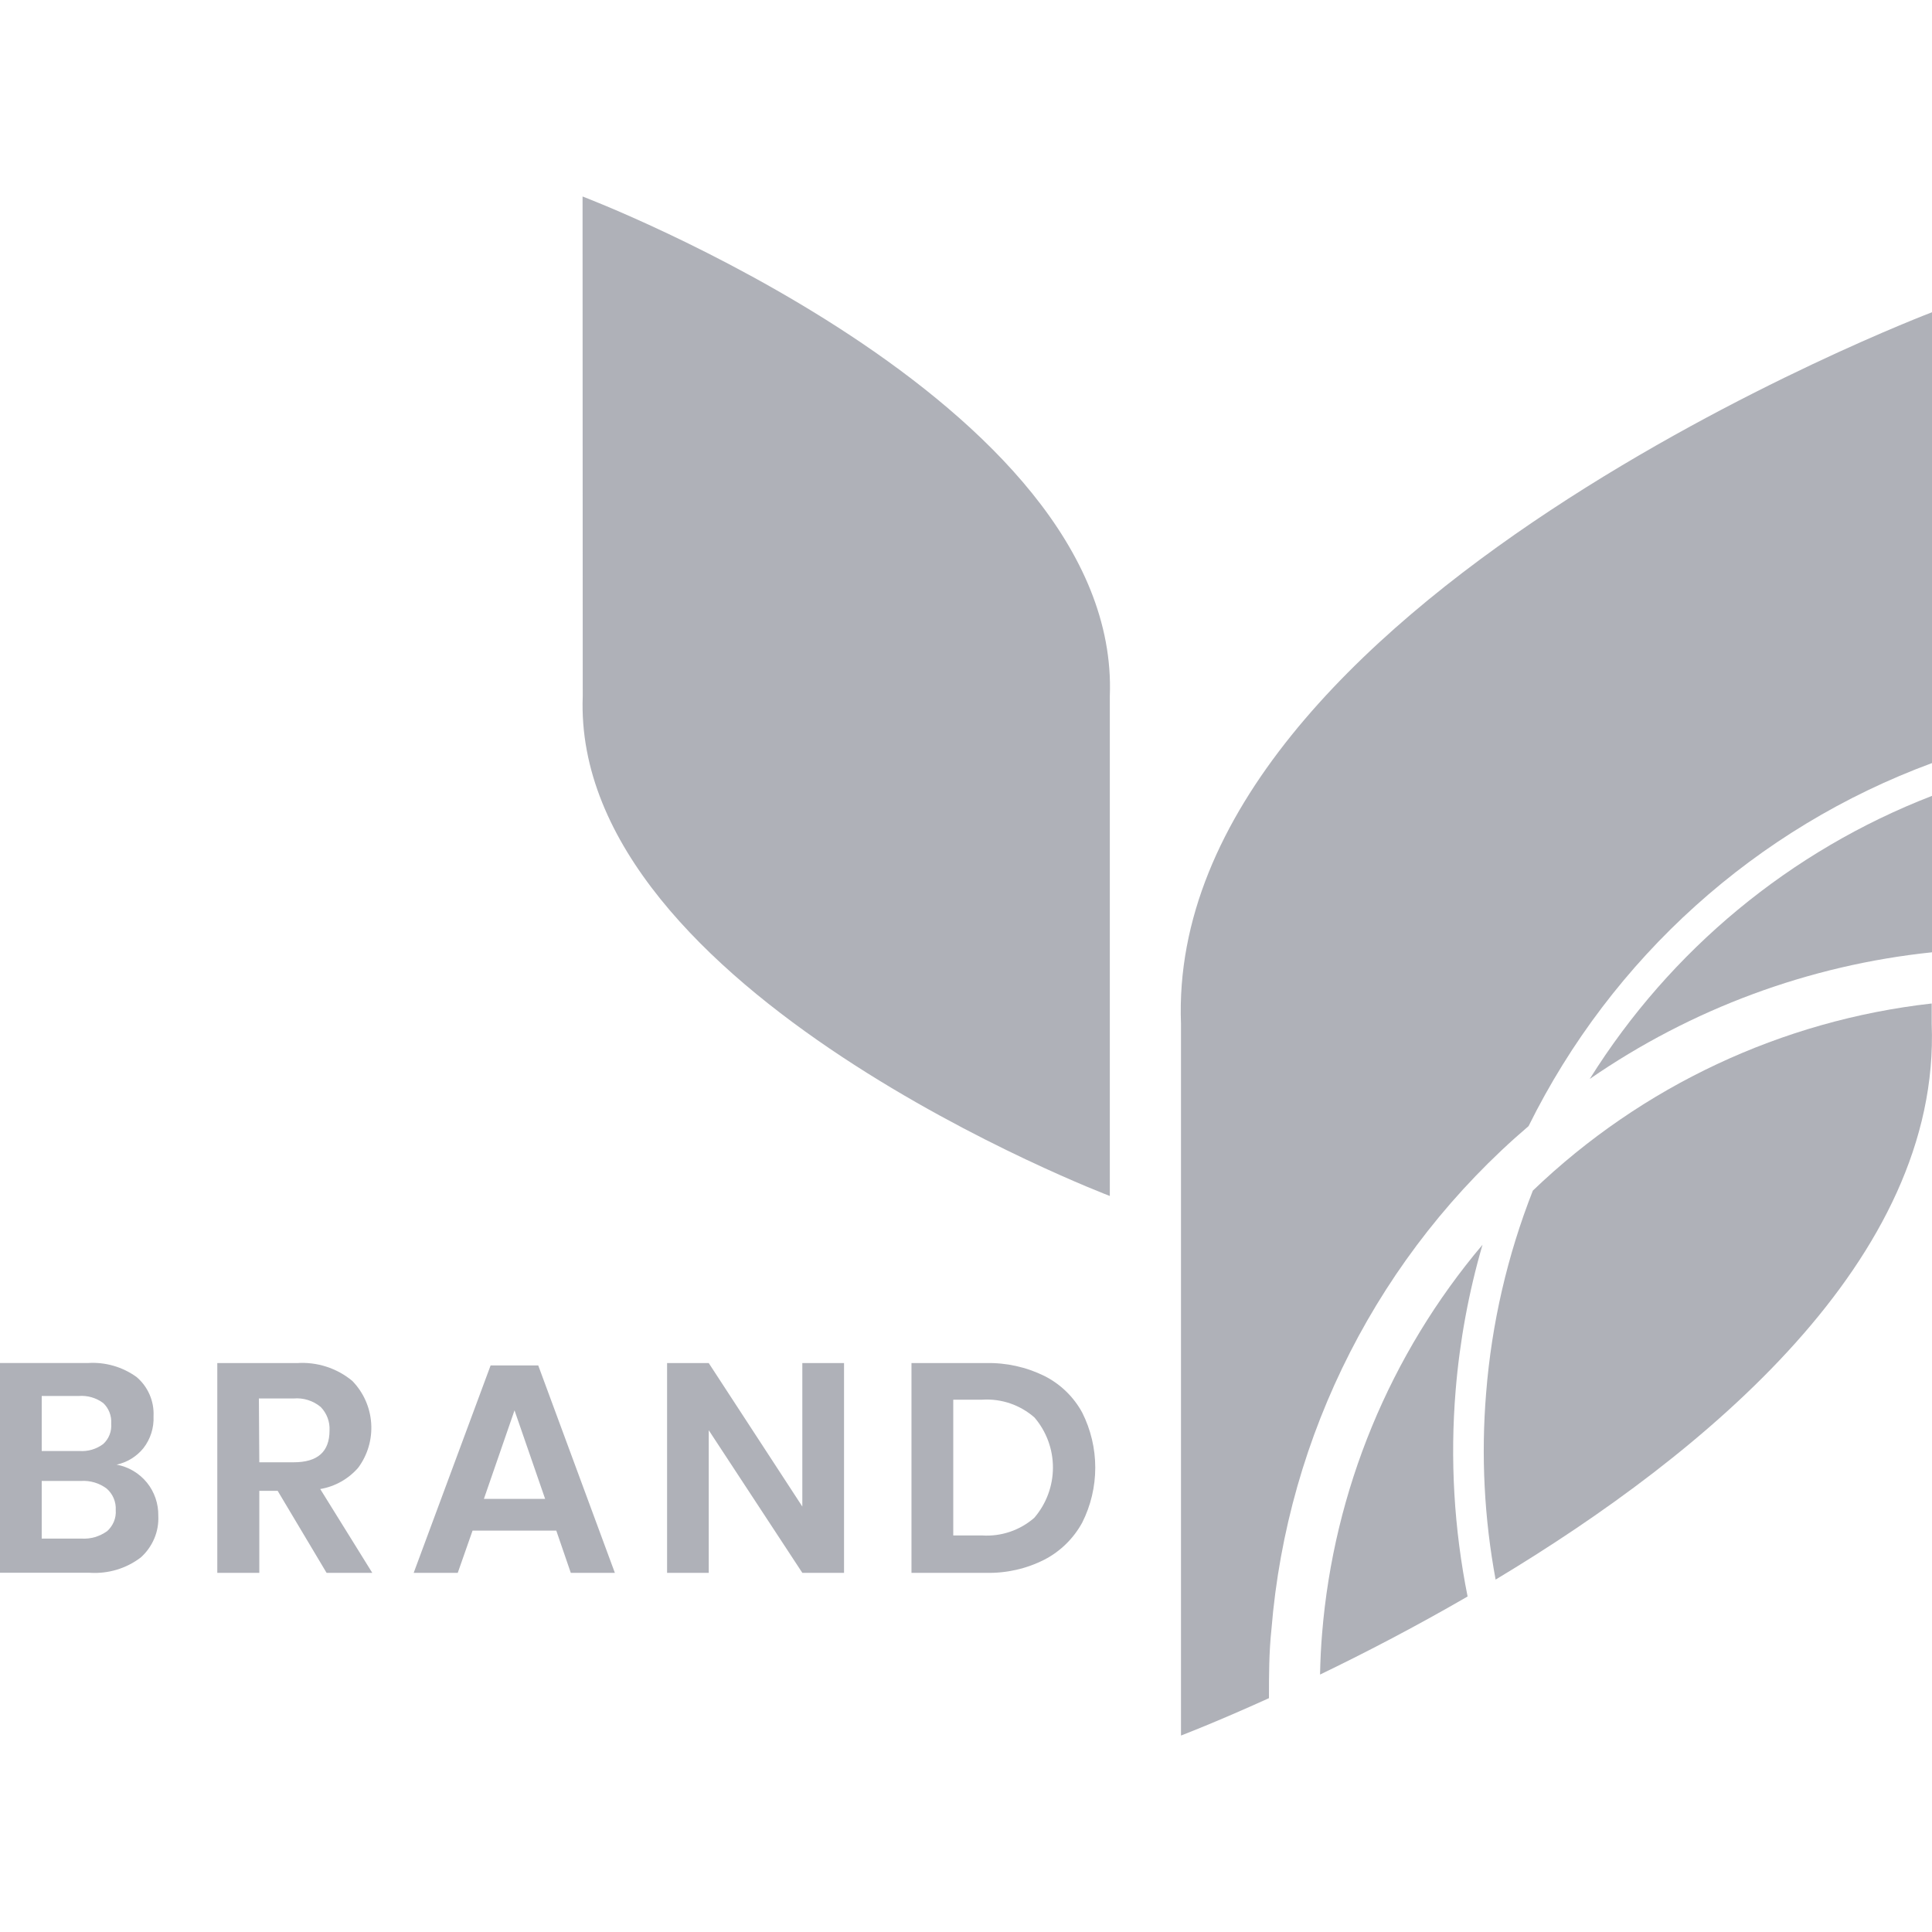
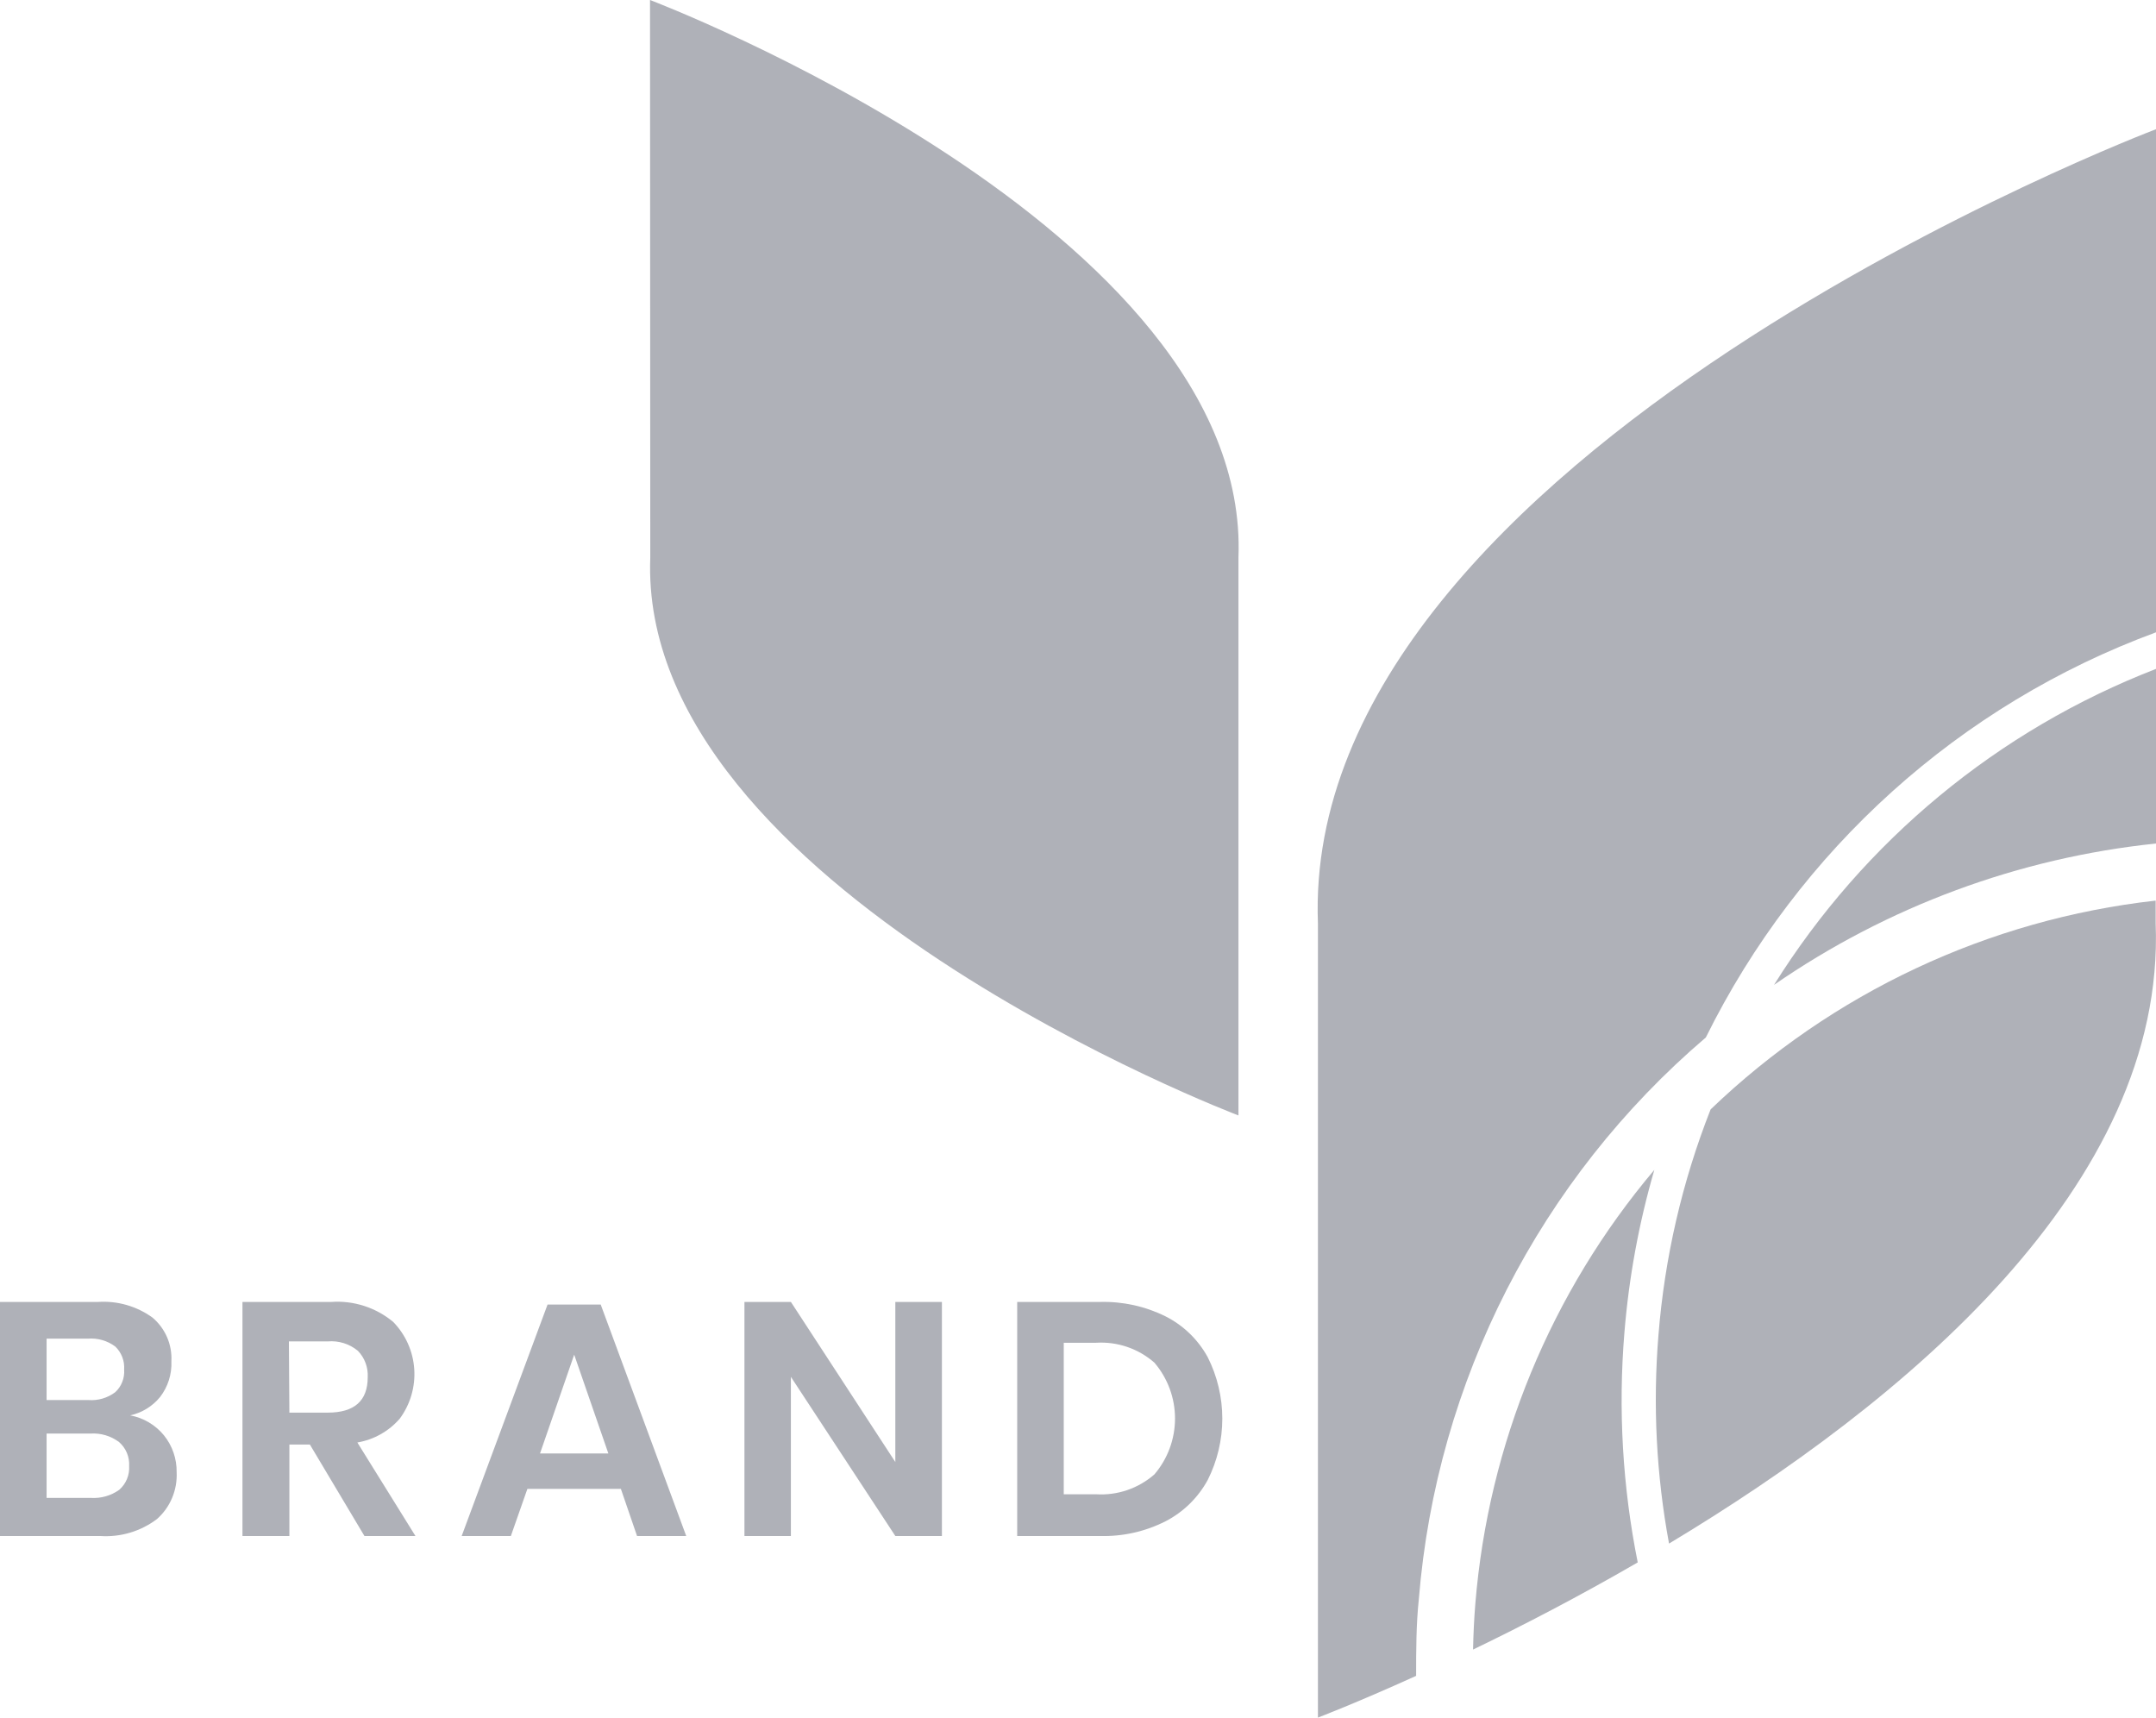
- <svg xmlns="http://www.w3.org/2000/svg" version="1.1" width="32" height="32" viewBox="0 0 32 32">
-   <path fill="#afb1b8" d="M2.434 24.557c0.125 0.155 0.191 0.349 0.188 0.548 0.006 0.13-0.016 0.26-0.067 0.379s-0.127 0.227-0.224 0.313c-0.242 0.184-0.542 0.273-0.845 0.253h-1.486v-3.474h1.455c0.287-0.019 0.572 0.062 0.806 0.231 0.094 0.079 0.168 0.179 0.217 0.292s0.071 0.235 0.065 0.358c0.009 0.192-0.051 0.38-0.169 0.531-0.113 0.138-0.269 0.234-0.443 0.271 0.197 0.036 0.375 0.141 0.502 0.297zM0.691 24.033h0.622c0.141 0.011 0.282-0.030 0.396-0.115 0.047-0.043 0.083-0.095 0.106-0.154s0.032-0.122 0.027-0.185c0.004-0.063-0.005-0.126-0.028-0.185s-0.058-0.112-0.104-0.155c-0.117-0.087-0.262-0.129-0.407-0.117h-0.612v0.911zM1.77 25.365c0.050-0.044 0.089-0.098 0.115-0.159s0.037-0.128 0.032-0.194c0.004-0.067-0.008-0.134-0.034-0.196s-0.066-0.117-0.117-0.161c-0.122-0.091-0.271-0.135-0.423-0.126h-0.652v0.955h0.661c0.149 0.009 0.296-0.034 0.417-0.12z" />
-   <path fill="#afb1b8" d="M5.409 26.051l-0.81-1.358h-0.304v1.358h-0.696v-3.474h1.318c0.332-0.023 0.661 0.082 0.918 0.295 0.184 0.189 0.295 0.437 0.313 0.701s-0.058 0.525-0.215 0.737c-0.163 0.187-0.385 0.312-0.629 0.353l0.862 1.388h-0.757zM4.295 24.22h0.57c0.396 0 0.593-0.175 0.593-0.526 0.004-0.072-0.007-0.143-0.032-0.21s-0.064-0.128-0.114-0.18c-0.125-0.104-0.286-0.155-0.448-0.141h-0.576l0.007 1.057z" />
-   <path fill="#afb1b8" d="M9.215 25.352h-1.388l-0.245 0.699h-0.73l1.274-3.435h0.789l1.269 3.435h-0.73l-0.24-0.699zM9.029 24.826l-0.507-1.466-0.507 1.466h1.014z" />
-   <path fill="#afb1b8" d="M13.98 26.051h-0.691l-1.55-2.362v2.362h-0.69v-3.474h0.69l1.55 2.376v-2.376h0.691v3.474z" />
-   <path fill="#afb1b8" d="M17.925 25.219c-0.143 0.262-0.361 0.476-0.625 0.613-0.301 0.153-0.635 0.228-0.972 0.219h-1.231v-3.474h1.231c0.336-0.009 0.67 0.065 0.972 0.214 0.265 0.134 0.483 0.345 0.625 0.606 0.142 0.283 0.216 0.595 0.216 0.911s-0.074 0.629-0.216 0.911zM17.134 25.136c0.197-0.231 0.306-0.525 0.306-0.829s-0.108-0.598-0.306-0.829c-0.238-0.209-0.549-0.315-0.865-0.295h-0.48v2.249h0.48c0.316 0.020 0.627-0.086 0.865-0.295z" />
-   <path fill="#afb1b8" d="M9.648 3.254c0 0 8.923 3.382 8.734 8.277v8.278c0 0-8.916-3.384-8.73-8.278l-0.003-8.277z" />
-   <path fill="#afb1b8" d="M26.331 17.871c1.685-1.164 3.634-1.886 5.669-2.098v-2.591c-2.345 0.907-4.333 2.552-5.669 4.689z" />
-   <path fill="#afb1b8" d="M25.318 18.652c1.379-2.788 3.77-4.94 6.682-6.013v-7.467c0 0-12.707 4.818-12.439 11.788v11.786c0 0 0.566-0.215 1.457-0.619 0-0.377 0-0.757 0.041-1.139 0.263-3.236 1.795-6.234 4.259-8.336z" />
-   <path fill="#afb1b8" d="M24.11 23.030c0.067-0.817 0.216-1.626 0.445-2.413-1.534 1.815-2.464 4.067-2.657 6.44-0.019 0.224-0.029 0.448-0.034 0.679 0.722-0.348 1.562-0.782 2.444-1.293-0.225-1.123-0.292-2.271-0.198-3.413z" />
-   <path fill="#afb1b8" d="M24.615 23.073c-0.085 1.032-0.032 2.072 0.157 3.090 3.472-2.086 7.373-5.308 7.223-9.203v-0.339c-2.48 0.279-4.801 1.367-6.606 3.099-0.422 1.073-0.683 2.203-0.774 3.353z" />
+ <svg xmlns="http://www.w3.org/2000/svg" width="59" height="47" viewBox="0 0 59 47" fill="none">
+   <path d="M4.488 39.278C4.718 39.563 4.84 39.921 4.834 40.288C4.845 40.528 4.803 40.767 4.71 40.988C4.618 41.209 4.477 41.406 4.298 41.565C3.851 41.904 3.298 42.069 2.739 42.031H0V35.626H2.683C3.213 35.591 3.738 35.741 4.17 36.052C4.343 36.197 4.48 36.381 4.571 36.589C4.661 36.797 4.702 37.024 4.69 37.25C4.706 37.603 4.595 37.951 4.379 38.23C4.17 38.484 3.883 38.66 3.562 38.73C3.925 38.797 4.254 38.991 4.488 39.278ZM1.275 38.311H2.421C2.682 38.33 2.941 38.255 3.151 38.098C3.237 38.02 3.304 37.923 3.346 37.814C3.389 37.706 3.406 37.589 3.397 37.472C3.405 37.356 3.387 37.24 3.345 37.132C3.303 37.024 3.238 36.926 3.154 36.846C2.938 36.685 2.671 36.609 2.403 36.631H1.275V38.311ZM3.263 40.767C3.355 40.687 3.427 40.586 3.474 40.474C3.521 40.361 3.542 40.238 3.534 40.116C3.541 39.993 3.52 39.869 3.472 39.755C3.423 39.641 3.35 39.54 3.257 39.459C3.032 39.292 2.756 39.21 2.478 39.228H1.275V40.989H2.493C2.767 41.005 3.039 40.927 3.263 40.767Z" fill="#AFB1B8" />
+   <path d="M9.973 42.031L8.48 39.528H7.919V42.031H6.635V35.626H9.066C9.678 35.583 10.284 35.778 10.758 36.171C11.098 36.518 11.303 36.976 11.336 37.462C11.369 37.948 11.228 38.43 10.939 38.821C10.639 39.166 10.229 39.396 9.779 39.472L11.369 42.031H9.973ZM7.919 38.655H8.969C9.698 38.655 10.063 38.332 10.063 37.685C10.07 37.553 10.05 37.421 10.004 37.297C9.958 37.173 9.887 37.06 9.795 36.965C9.564 36.773 9.268 36.68 8.969 36.706H7.906L7.919 38.655Z" fill="#AFB1B8" />
+   <path d="M16.991 40.742H14.432L13.98 42.031H12.634L14.984 35.698H16.439L18.779 42.031H17.433L16.991 40.742ZM16.648 39.772L15.713 37.069L14.778 39.772H16.648Z" fill="#AFB1B8" />
+   <path d="M25.776 42.031H24.501L21.643 37.676V42.031H20.372V35.626H21.643L24.501 40.007V35.626H25.776V42.031Z" fill="#AFB1B8" />
+   <path d="M33.05 40.498C32.786 40.982 32.385 41.375 31.896 41.628C31.342 41.909 30.726 42.048 30.105 42.031H27.836V35.626H30.105C30.725 35.61 31.34 35.745 31.896 36.021C32.384 36.267 32.786 36.657 33.05 37.138C33.312 37.658 33.449 38.234 33.449 38.818C33.449 39.402 33.312 39.977 33.05 40.498ZM31.591 40.345C31.955 39.919 32.155 39.377 32.155 38.816C32.155 38.255 31.955 37.713 31.591 37.288C31.151 36.902 30.578 36.707 29.995 36.743H29.11V40.889H29.995C30.578 40.926 31.151 40.73 31.591 40.345Z" fill="#AFB1B8" />
+   <path d="M17.788 0C17.788 0 34.24 6.236 33.891 15.26V30.523C33.891 30.523 17.452 24.284 17.795 15.26L17.788 0Z" fill="#AFB1B8" />
+   <path d="M48.547 26.95C51.654 24.803 55.248 23.473 59 23.082V18.304C54.677 19.977 51.01 23.01 48.547 26.95Z" fill="#AFB1B8" />
+   <path d="M46.681 28.389C49.224 23.248 53.633 19.28 59 17.303V3.536C59 3.536 35.571 12.419 36.066 25.269V47C36.066 47 37.11 46.603 38.753 45.858C38.753 45.163 38.753 44.462 38.827 43.758C39.312 37.792 42.137 32.264 46.681 28.389Z" fill="#AFB1B8" />
+   <path d="M44.453 36.462C44.576 34.955 44.85 33.464 45.272 32.012C42.443 35.359 40.73 39.512 40.373 43.887C40.339 44.3 40.32 44.713 40.311 45.138C41.642 44.497 43.19 43.696 44.817 42.754C44.402 40.684 44.279 38.566 44.453 36.462Z" fill="#AFB1B8" />
+   <path d="M45.384 36.54C45.228 38.444 45.326 40.36 45.674 42.238C52.075 38.392 59.268 32.45 58.991 25.269V24.644C54.417 25.157 50.139 27.165 46.812 30.357C46.033 32.335 45.552 34.419 45.384 36.54Z" fill="#AFB1B8" />
</svg>
